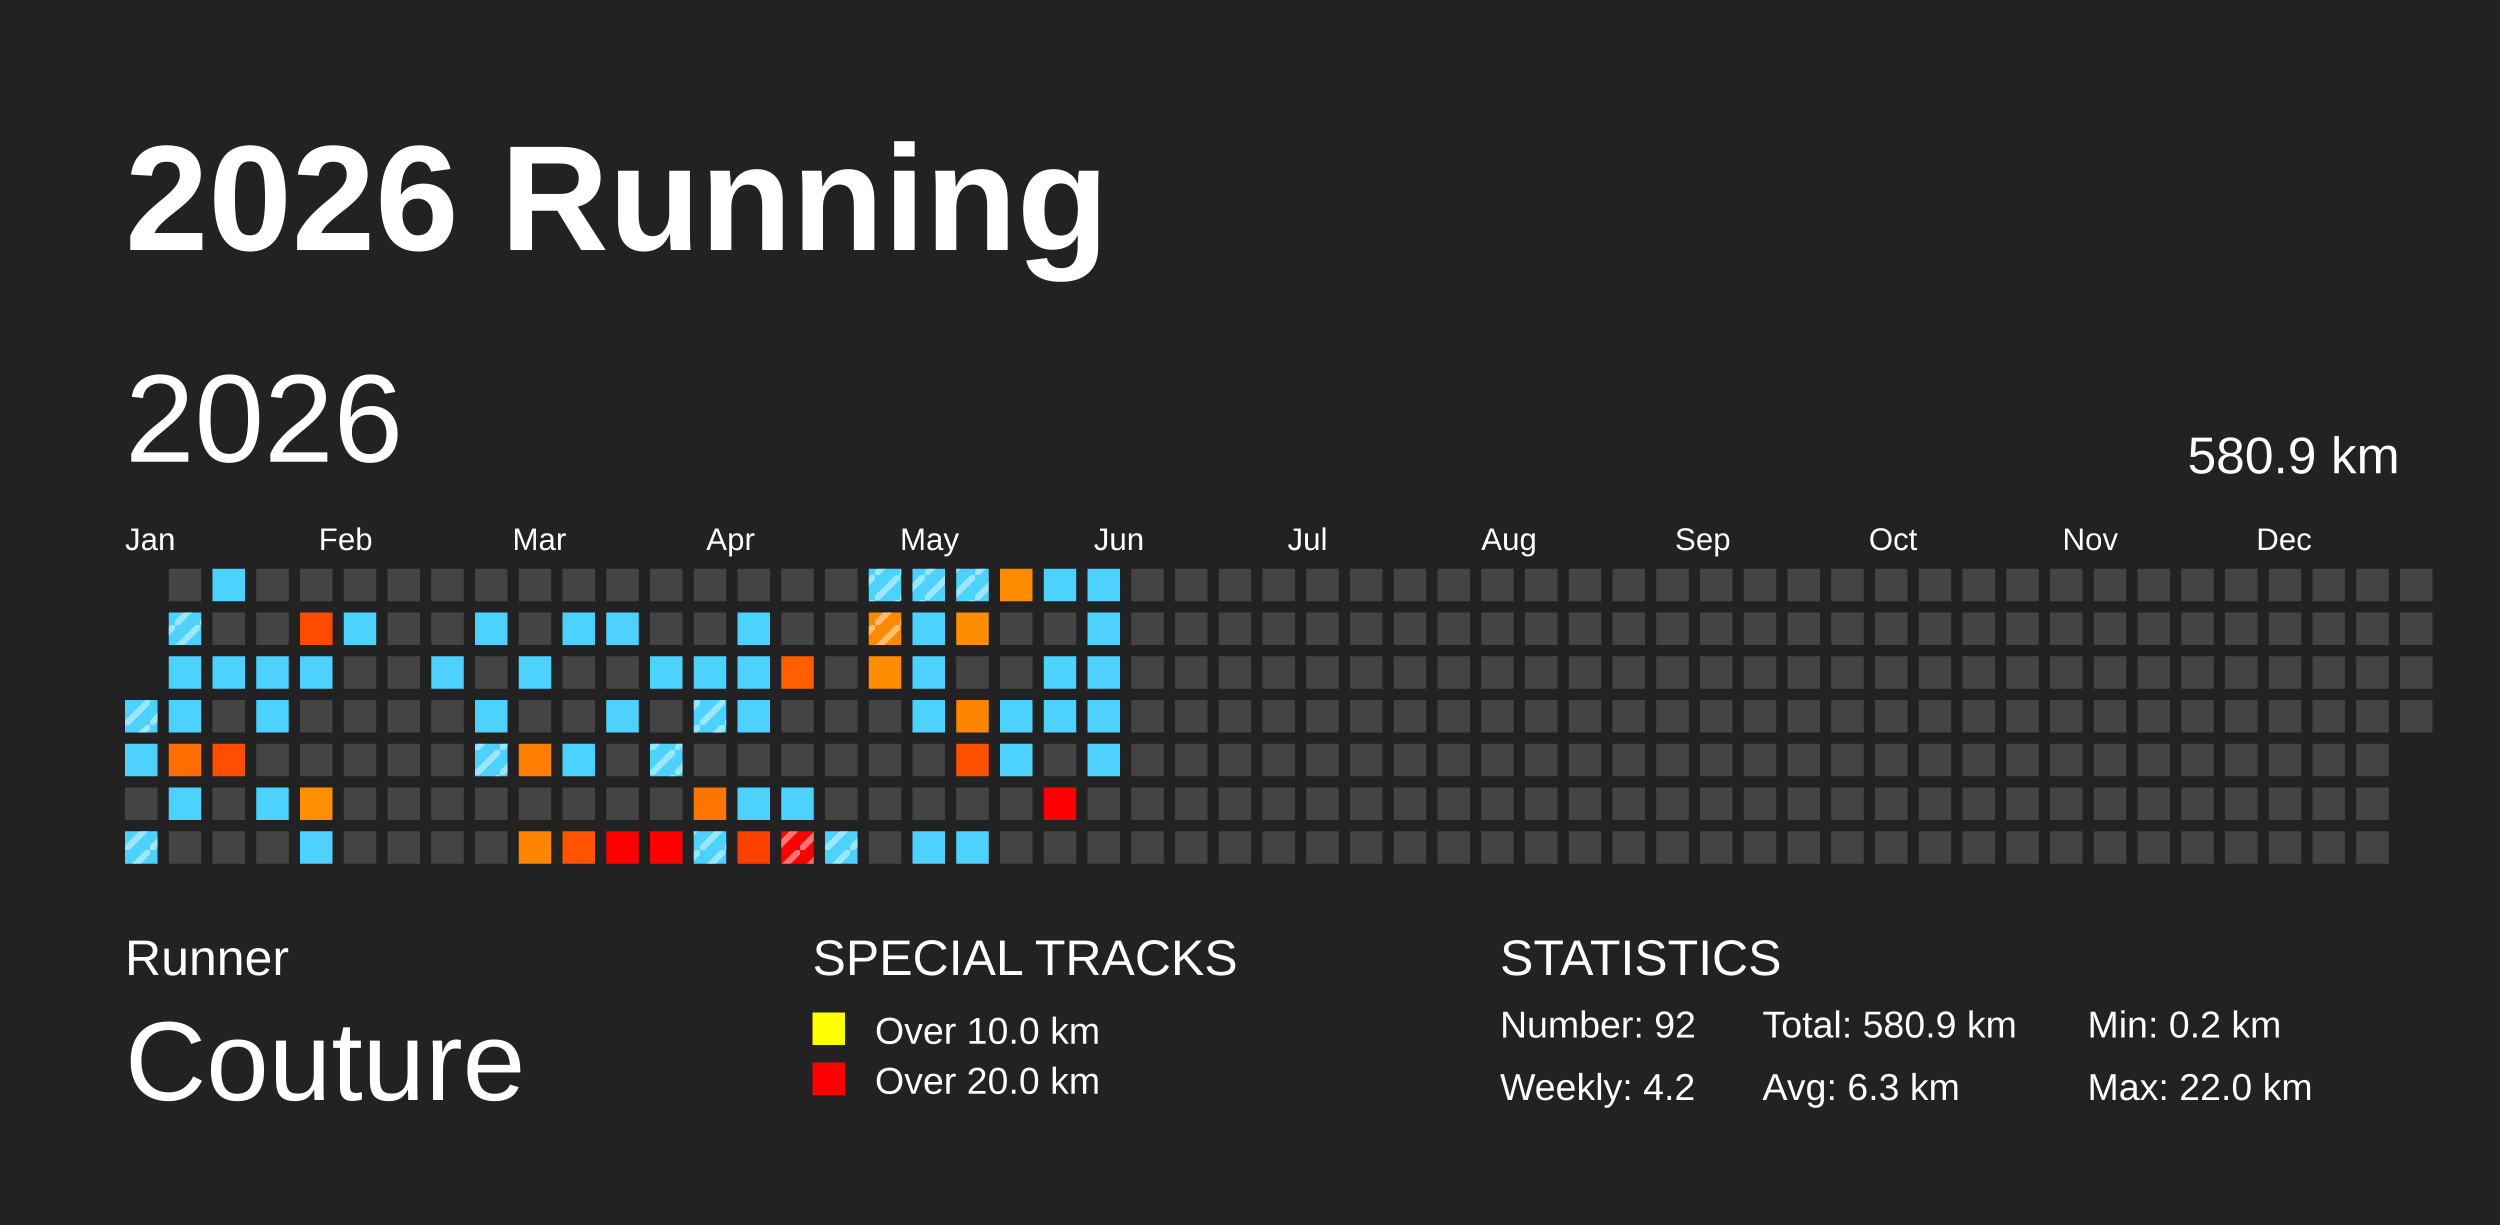
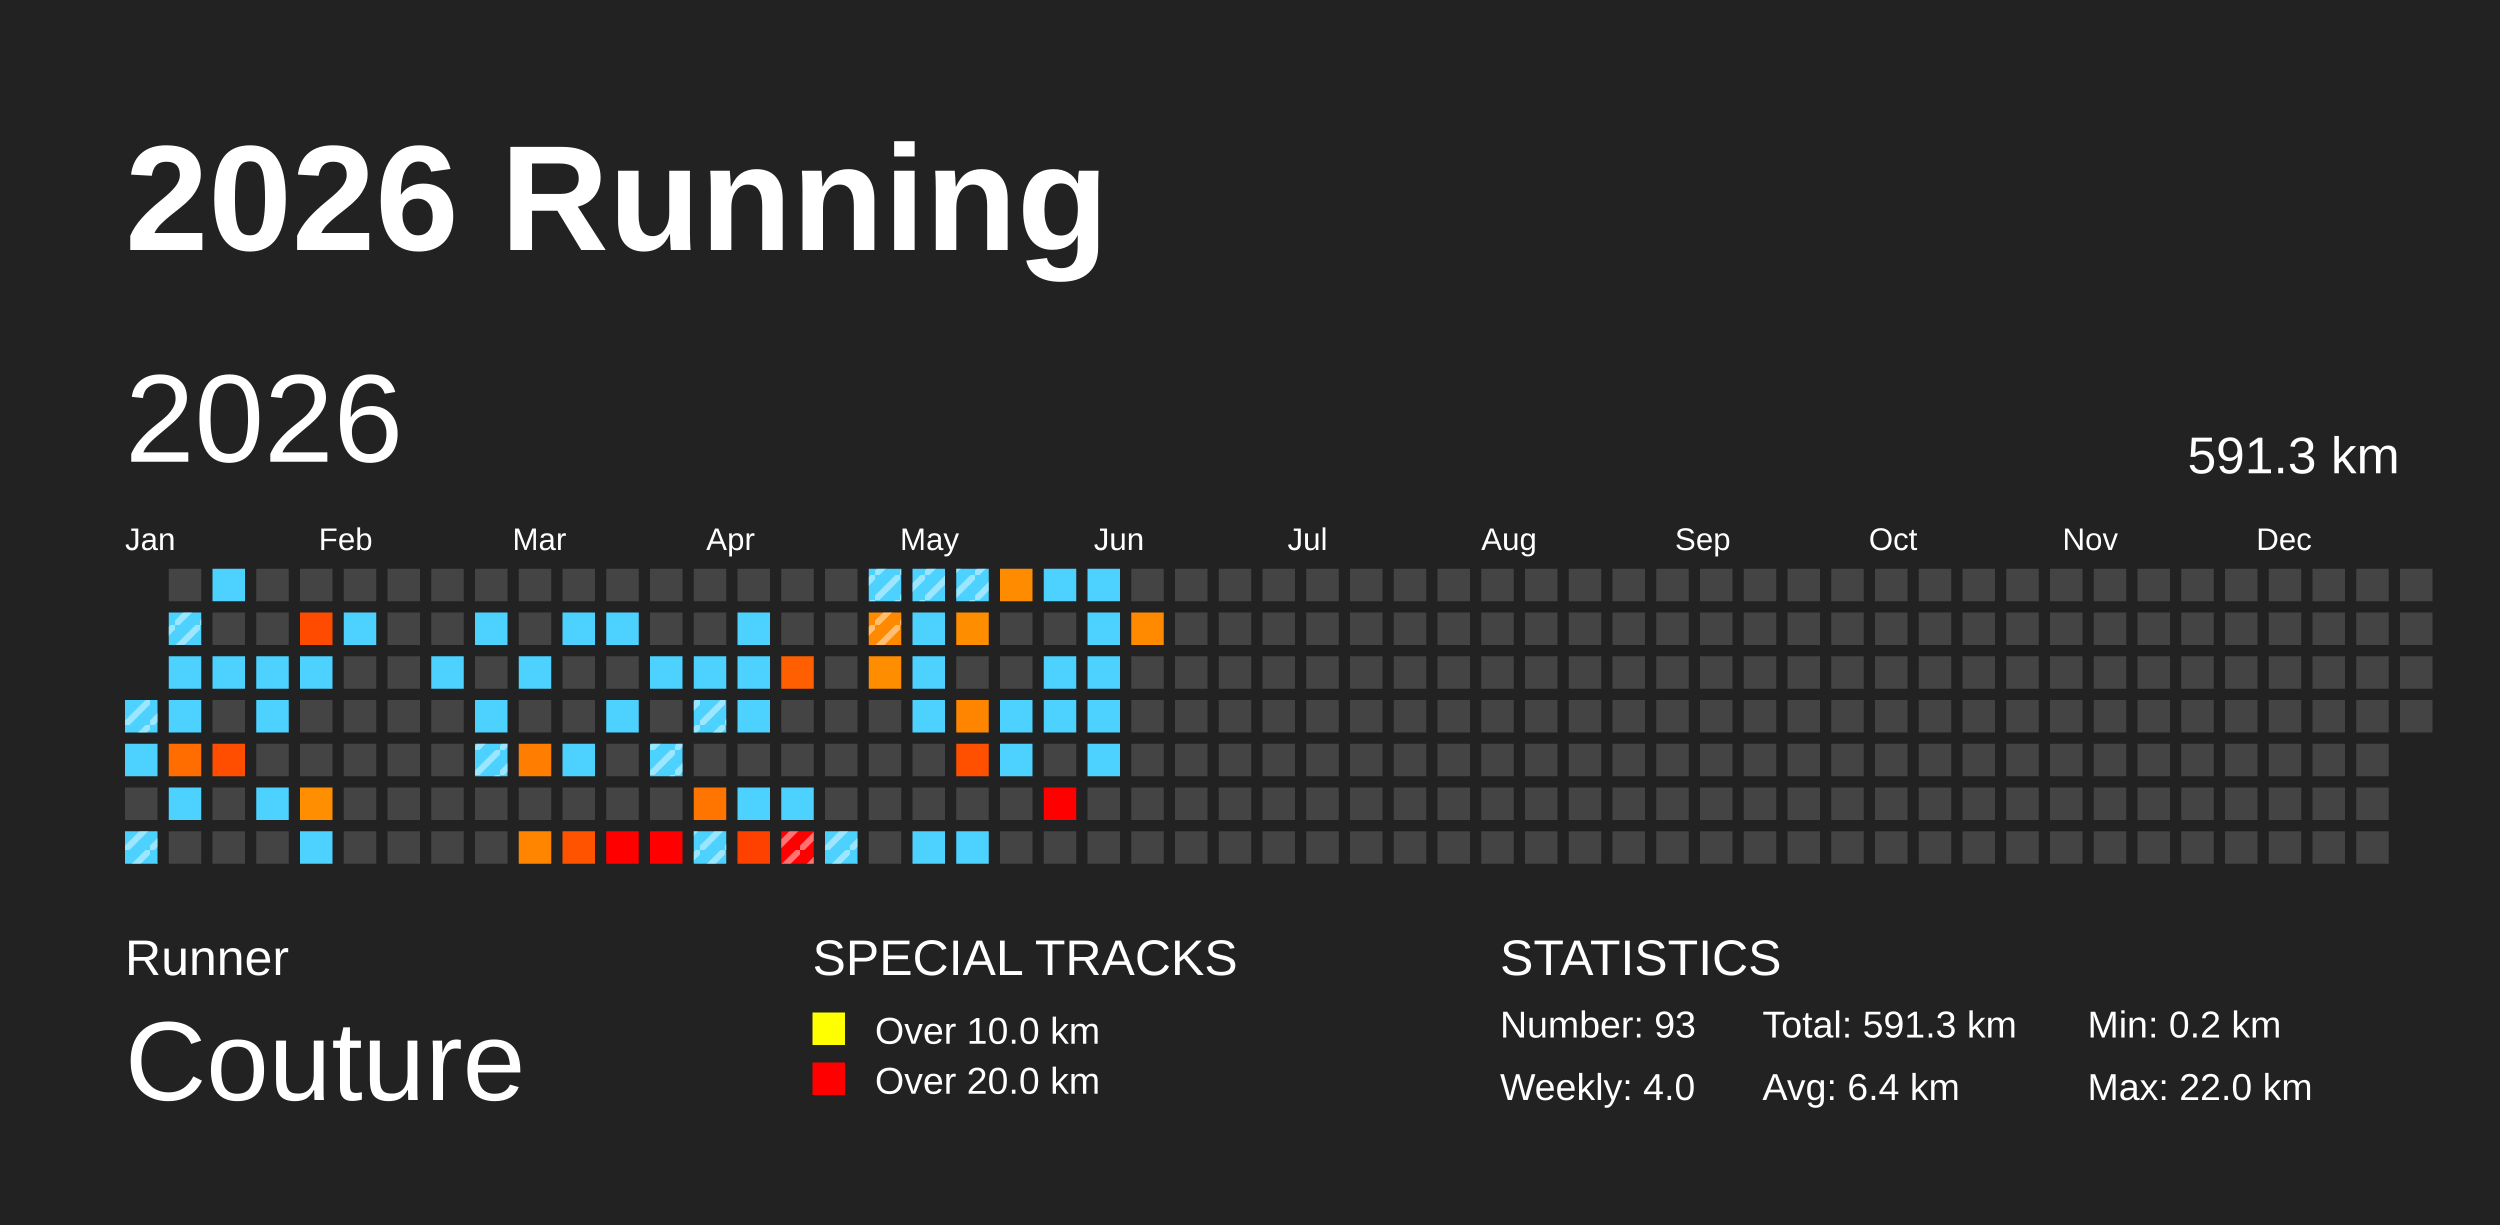
<svg xmlns="http://www.w3.org/2000/svg" baseProfile="full" height="98mm" version="1.1" viewBox="0,0,200,98" width="200mm">
  <defs>
    <pattern height="2" id="indoor-stripe" patternUnits="userSpaceOnUse" width="2">
      <line stroke="white" stroke-opacity="0.45" stroke-width="0.5" x1="0" x2="2" y1="2" y2="0" />
    </pattern>
  </defs>
  <rect fill="#222222" height="98" width="200" x="0" y="0" />
  <text fill="#FFFFFF" style="font-size:12px; font-family:Arial; font-weight:bold;" x="10" y="20">2026 Running</text>
  <text fill="#FFFFFF" style="font-size:4px; font-family:Arial" x="10" y="78">Runner</text>
  <text fill="#FFFFFF" style="font-size:9px; font-family:Arial" x="10" y="88">Couture</text>
  <text fill="#FFFFFF" style="font-size:4px; font-family:Arial" x="65" y="78">SPECIAL TRACKS</text>
  <rect fill="yellow" height="2.6" width="2.6" x="65" y="81" />
  <text fill="#FFFFFF" style="font-size:3px; font-family:Arial" x="70" y="83.5">Over 10.0 km</text>
  <rect fill="red" height="2.6" width="2.6" x="65" y="85" />
  <text fill="#FFFFFF" style="font-size:3px; font-family:Arial" x="70" y="87.5">Over 20.0 km</text>
  <text fill="#FFFFFF" style="font-size:4px; font-family:Arial" x="120" y="78">STATISTICS</text>
-   <text fill="#FFFFFF" style="font-size:3px; font-family:Arial" x="120" y="83">Number: 92</text>
-   <text fill="#FFFFFF" style="font-size:3px; font-family:Arial" x="120" y="88">Weekly: 4.2</text>
-   <text fill="#FFFFFF" style="font-size:3px; font-family:Arial" x="141" y="83">Total: 580.9 km</text>
-   <text fill="#FFFFFF" style="font-size:3px; font-family:Arial" x="141" y="88">Avg: 6.3 km</text>
+   <text fill="#FFFFFF" style="font-size:3px; font-family:Arial" x="120" y="83">Number: 93</text>
+   <text fill="#FFFFFF" style="font-size:3px; font-family:Arial" x="120" y="88">Weekly: 4.0</text>
+   <text fill="#FFFFFF" style="font-size:3px; font-family:Arial" x="141" y="83">Total: 591.3 km</text>
+   <text fill="#FFFFFF" style="font-size:3px; font-family:Arial" x="141" y="88">Avg: 6.4 km</text>
  <text fill="#FFFFFF" style="font-size:3px; font-family:Arial" x="167" y="83">Min: 0.2 km</text>
  <text fill="#FFFFFF" style="font-size:3px; font-family:Arial" x="167" y="88">Max: 22.0 km</text>
  <text dominant-baseline="hanging" fill="#FFFFFF" style="font-size:10.0px; font-family:Arial;" x="10" y="30">2026</text>
-   <text dominant-baseline="hanging" fill="#FFFFFF" style="font-size:4.125px; font-family:Arial;" x="175" y="35">580.9 km</text>
+   <text dominant-baseline="hanging" fill="#FFFFFF" style="font-size:4.125px; font-family:Arial;" x="175" y="35">591.3 km</text>
  <text fill="#FFFFFF" style="font-size:2.5px; font-family:Arial" x="10.0" y="44">Jan</text>
  <text fill="#FFFFFF" style="font-size:2.5px; font-family:Arial" x="25.5" y="44">Feb</text>
  <text fill="#FFFFFF" style="font-size:2.5px; font-family:Arial" x="41.0" y="44">Mar</text>
  <text fill="#FFFFFF" style="font-size:2.5px; font-family:Arial" x="56.5" y="44">Apr</text>
  <text fill="#FFFFFF" style="font-size:2.5px; font-family:Arial" x="72.0" y="44">May</text>
  <text fill="#FFFFFF" style="font-size:2.5px; font-family:Arial" x="87.5" y="44">Jun</text>
  <text fill="#FFFFFF" style="font-size:2.5px; font-family:Arial" x="103.0" y="44">Jul</text>
  <text fill="#FFFFFF" style="font-size:2.5px; font-family:Arial" x="118.5" y="44">Aug</text>
  <text fill="#FFFFFF" style="font-size:2.5px; font-family:Arial" x="134.0" y="44">Sep</text>
  <text fill="#FFFFFF" style="font-size:2.5px; font-family:Arial" x="149.5" y="44">Oct</text>
  <text fill="#FFFFFF" style="font-size:2.5px; font-family:Arial" x="165.0" y="44">Nov</text>
  <text fill="#FFFFFF" style="font-size:2.5px; font-family:Arial" x="180.5" y="44">Dec</text>
  <rect fill="#4dd2ff" height="2.6" width="2.6" x="10.0" y="56.0" />
  <rect fill="url(#indoor-stripe)" height="2.6" width="2.6" x="10.0" y="56.0" />
  <rect fill="#4dd2ff" height="2.6" width="2.6" x="10.0" y="59.5" />
  <rect fill="#444444" height="2.6" width="2.6" x="10.0" y="63.0" />
  <rect fill="#4dd2ff" height="2.6" width="2.6" x="10.0" y="66.5" />
  <rect fill="url(#indoor-stripe)" height="2.6" width="2.6" x="10.0" y="66.5" />
  <rect fill="#444444" height="2.6" width="2.6" x="13.5" y="45.5" />
  <rect fill="#4dd2ff" height="2.6" width="2.6" x="13.5" y="49.0" />
  <rect fill="url(#indoor-stripe)" height="2.6" width="2.6" x="13.5" y="49.0" />
  <rect fill="#4dd2ff" height="2.6" width="2.6" x="13.5" y="52.5" />
  <rect fill="#4dd2ff" height="2.6" width="2.6" x="13.5" y="56.0" />
  <rect fill="#ff6d00" height="2.6" width="2.6" x="13.5" y="59.5" />
  <rect fill="#4dd2ff" height="2.6" width="2.6" x="13.5" y="63.0" />
  <rect fill="#444444" height="2.6" width="2.6" x="13.5" y="66.5" />
  <rect fill="#4dd2ff" height="2.6" width="2.6" x="17.0" y="45.5" />
  <rect fill="#444444" height="2.6" width="2.6" x="17.0" y="49.0" />
  <rect fill="#4dd2ff" height="2.6" width="2.6" x="17.0" y="52.5" />
  <rect fill="#444444" height="2.6" width="2.6" x="17.0" y="56.0" />
  <rect fill="#ff4e00" height="2.6" width="2.6" x="17.0" y="59.5" />
  <rect fill="#444444" height="2.6" width="2.6" x="17.0" y="63.0" />
  <rect fill="#444444" height="2.6" width="2.6" x="17.0" y="66.5" />
  <rect fill="#444444" height="2.6" width="2.6" x="20.5" y="45.5" />
  <rect fill="#444444" height="2.6" width="2.6" x="20.5" y="49.0" />
  <rect fill="#4dd2ff" height="2.6" width="2.6" x="20.5" y="52.5" />
  <rect fill="#4dd2ff" height="2.6" width="2.6" x="20.5" y="56.0" />
  <rect fill="#444444" height="2.6" width="2.6" x="20.5" y="59.5" />
  <rect fill="#4dd2ff" height="2.6" width="2.6" x="20.5" y="63.0" />
  <rect fill="#444444" height="2.6" width="2.6" x="20.5" y="66.5" />
  <rect fill="#444444" height="2.6" width="2.6" x="24.0" y="45.5" />
  <rect fill="#ff4b00" height="2.6" width="2.6" x="24.0" y="49.0" />
  <rect fill="#4dd2ff" height="2.6" width="2.6" x="24.0" y="52.5" />
  <rect fill="#444444" height="2.6" width="2.6" x="24.0" y="56.0" />
  <rect fill="#444444" height="2.6" width="2.6" x="24.0" y="59.5" />
  <rect fill="#ff8e00" height="2.6" width="2.6" x="24.0" y="63.0" />
  <rect fill="#4dd2ff" height="2.6" width="2.6" x="24.0" y="66.5" />
  <rect fill="#444444" height="2.6" width="2.6" x="27.5" y="45.5" />
  <rect fill="#4dd2ff" height="2.6" width="2.6" x="27.5" y="49.0" />
  <rect fill="#444444" height="2.6" width="2.6" x="27.5" y="52.5" />
  <rect fill="#444444" height="2.6" width="2.6" x="27.5" y="56.0" />
  <rect fill="#444444" height="2.6" width="2.6" x="27.5" y="59.5" />
  <rect fill="#444444" height="2.6" width="2.6" x="27.5" y="63.0" />
  <rect fill="#444444" height="2.6" width="2.6" x="27.5" y="66.5" />
  <rect fill="#444444" height="2.6" width="2.6" x="31.0" y="45.5" />
  <rect fill="#444444" height="2.6" width="2.6" x="31.0" y="49.0" />
  <rect fill="#444444" height="2.6" width="2.6" x="31.0" y="52.5" />
  <rect fill="#444444" height="2.6" width="2.6" x="31.0" y="56.0" />
  <rect fill="#444444" height="2.6" width="2.6" x="31.0" y="59.5" />
  <rect fill="#444444" height="2.6" width="2.6" x="31.0" y="63.0" />
  <rect fill="#444444" height="2.6" width="2.6" x="31.0" y="66.5" />
  <rect fill="#444444" height="2.6" width="2.6" x="34.5" y="45.5" />
  <rect fill="#444444" height="2.6" width="2.6" x="34.5" y="49.0" />
  <rect fill="#4dd2ff" height="2.6" width="2.6" x="34.5" y="52.5" />
  <rect fill="#444444" height="2.6" width="2.6" x="34.5" y="56.0" />
  <rect fill="#444444" height="2.6" width="2.6" x="34.5" y="59.5" />
  <rect fill="#444444" height="2.6" width="2.6" x="34.5" y="63.0" />
  <rect fill="#444444" height="2.6" width="2.6" x="34.5" y="66.5" />
  <rect fill="#444444" height="2.6" width="2.6" x="38.0" y="45.5" />
  <rect fill="#4dd2ff" height="2.6" width="2.6" x="38.0" y="49.0" />
  <rect fill="#444444" height="2.6" width="2.6" x="38.0" y="52.5" />
  <rect fill="#4dd2ff" height="2.6" width="2.6" x="38.0" y="56.0" />
  <rect fill="#4dd2ff" height="2.6" width="2.6" x="38.0" y="59.5" />
  <rect fill="url(#indoor-stripe)" height="2.6" width="2.6" x="38.0" y="59.5" />
  <rect fill="#444444" height="2.6" width="2.6" x="38.0" y="63.0" />
  <rect fill="#444444" height="2.6" width="2.6" x="38.0" y="66.5" />
  <rect fill="#444444" height="2.6" width="2.6" x="41.5" y="45.5" />
  <rect fill="#444444" height="2.6" width="2.6" x="41.5" y="49.0" />
  <rect fill="#4dd2ff" height="2.6" width="2.6" x="41.5" y="52.5" />
  <rect fill="#444444" height="2.6" width="2.6" x="41.5" y="56.0" />
  <rect fill="#ff7d00" height="2.6" width="2.6" x="41.5" y="59.5" />
  <rect fill="#444444" height="2.6" width="2.6" x="41.5" y="63.0" />
  <rect fill="#ff8400" height="2.6" width="2.6" x="41.5" y="66.5" />
  <rect fill="#444444" height="2.6" width="2.6" x="45.0" y="45.5" />
  <rect fill="#4dd2ff" height="2.6" width="2.6" x="45.0" y="49.0" />
  <rect fill="#444444" height="2.6" width="2.6" x="45.0" y="52.5" />
  <rect fill="#444444" height="2.6" width="2.6" x="45.0" y="56.0" />
  <rect fill="#4dd2ff" height="2.6" width="2.6" x="45.0" y="59.5" />
  <rect fill="#444444" height="2.6" width="2.6" x="45.0" y="63.0" />
  <rect fill="#ff5300" height="2.6" width="2.6" x="45.0" y="66.5" />
  <rect fill="#444444" height="2.6" width="2.6" x="48.5" y="45.5" />
  <rect fill="#4dd2ff" height="2.6" width="2.6" x="48.5" y="49.0" />
  <rect fill="#444444" height="2.6" width="2.6" x="48.5" y="52.5" />
  <rect fill="#4dd2ff" height="2.6" width="2.6" x="48.5" y="56.0" />
  <rect fill="#444444" height="2.6" width="2.6" x="48.5" y="59.5" />
  <rect fill="#444444" height="2.6" width="2.6" x="48.5" y="63.0" />
  <rect fill="red" height="2.6" width="2.6" x="48.5" y="66.5" />
  <rect fill="#444444" height="2.6" width="2.6" x="52.0" y="45.5" />
  <rect fill="#444444" height="2.6" width="2.6" x="52.0" y="49.0" />
  <rect fill="#4dd2ff" height="2.6" width="2.6" x="52.0" y="52.5" />
  <rect fill="#444444" height="2.6" width="2.6" x="52.0" y="56.0" />
  <rect fill="#4dd2ff" height="2.6" width="2.6" x="52.0" y="59.5" />
  <rect fill="url(#indoor-stripe)" height="2.6" width="2.6" x="52.0" y="59.5" />
  <rect fill="#444444" height="2.6" width="2.6" x="52.0" y="63.0" />
  <rect fill="red" height="2.6" width="2.6" x="52.0" y="66.5" />
  <rect fill="#444444" height="2.6" width="2.6" x="55.5" y="45.5" />
  <rect fill="#444444" height="2.6" width="2.6" x="55.5" y="49.0" />
  <rect fill="#4dd2ff" height="2.6" width="2.6" x="55.5" y="52.5" />
  <rect fill="#4dd2ff" height="2.6" width="2.6" x="55.5" y="56.0" />
  <rect fill="url(#indoor-stripe)" height="2.6" width="2.6" x="55.5" y="56.0" />
  <rect fill="#444444" height="2.6" width="2.6" x="55.5" y="59.5" />
  <rect fill="#ff7500" height="2.6" width="2.6" x="55.5" y="63.0" />
  <rect fill="#4dd2ff" height="2.6" width="2.6" x="55.5" y="66.5" />
  <rect fill="url(#indoor-stripe)" height="2.6" width="2.6" x="55.5" y="66.5" />
  <rect fill="#444444" height="2.6" width="2.6" x="59.0" y="45.5" />
  <rect fill="#4dd2ff" height="2.6" width="2.6" x="59.0" y="49.0" />
  <rect fill="#4dd2ff" height="2.6" width="2.6" x="59.0" y="52.5" />
  <rect fill="#4dd2ff" height="2.6" width="2.6" x="59.0" y="56.0" />
  <rect fill="#444444" height="2.6" width="2.6" x="59.0" y="59.5" />
  <rect fill="#4dd2ff" height="2.6" width="2.6" x="59.0" y="63.0" />
  <rect fill="#ff4100" height="2.6" width="2.6" x="59.0" y="66.5" />
  <rect fill="#444444" height="2.6" width="2.6" x="62.5" y="45.5" />
  <rect fill="#444444" height="2.6" width="2.6" x="62.5" y="49.0" />
  <rect fill="#ff5f00" height="2.6" width="2.6" x="62.5" y="52.5" />
  <rect fill="#444444" height="2.6" width="2.6" x="62.5" y="56.0" />
  <rect fill="#444444" height="2.6" width="2.6" x="62.5" y="59.5" />
  <rect fill="#4dd2ff" height="2.6" width="2.6" x="62.5" y="63.0" />
  <rect fill="red" height="2.6" width="2.6" x="62.5" y="66.5" />
  <rect fill="url(#indoor-stripe)" height="2.6" width="2.6" x="62.5" y="66.5" />
  <rect fill="#444444" height="2.6" width="2.6" x="66.0" y="45.5" />
  <rect fill="#444444" height="2.6" width="2.6" x="66.0" y="49.0" />
  <rect fill="#444444" height="2.6" width="2.6" x="66.0" y="52.5" />
  <rect fill="#444444" height="2.6" width="2.6" x="66.0" y="56.0" />
  <rect fill="#444444" height="2.6" width="2.6" x="66.0" y="59.5" />
  <rect fill="#444444" height="2.6" width="2.6" x="66.0" y="63.0" />
  <rect fill="#4dd2ff" height="2.6" width="2.6" x="66.0" y="66.5" />
  <rect fill="url(#indoor-stripe)" height="2.6" width="2.6" x="66.0" y="66.5" />
  <rect fill="#4dd2ff" height="2.6" width="2.6" x="69.5" y="45.5" />
  <rect fill="url(#indoor-stripe)" height="2.6" width="2.6" x="69.5" y="45.5" />
  <rect fill="#ff8a00" height="2.6" width="2.6" x="69.5" y="49.0" />
  <rect fill="url(#indoor-stripe)" height="2.6" width="2.6" x="69.5" y="49.0" />
  <rect fill="#ff8d00" height="2.6" width="2.6" x="69.5" y="52.5" />
  <rect fill="#444444" height="2.6" width="2.6" x="69.5" y="56.0" />
  <rect fill="#444444" height="2.6" width="2.6" x="69.5" y="59.5" />
  <rect fill="#444444" height="2.6" width="2.6" x="69.5" y="63.0" />
  <rect fill="#444444" height="2.6" width="2.6" x="69.5" y="66.5" />
  <rect fill="#4dd2ff" height="2.6" width="2.6" x="73.0" y="45.5" />
  <rect fill="url(#indoor-stripe)" height="2.6" width="2.6" x="73.0" y="45.5" />
  <rect fill="#4dd2ff" height="2.6" width="2.6" x="73.0" y="49.0" />
  <rect fill="#4dd2ff" height="2.6" width="2.6" x="73.0" y="52.5" />
  <rect fill="#4dd2ff" height="2.6" width="2.6" x="73.0" y="56.0" />
  <rect fill="#444444" height="2.6" width="2.6" x="73.0" y="59.5" />
  <rect fill="#444444" height="2.6" width="2.6" x="73.0" y="63.0" />
  <rect fill="#4dd2ff" height="2.6" width="2.6" x="73.0" y="66.5" />
  <rect fill="#4dd2ff" height="2.6" width="2.6" x="76.5" y="45.5" />
  <rect fill="url(#indoor-stripe)" height="2.6" width="2.6" x="76.5" y="45.5" />
  <rect fill="#ff8d00" height="2.6" width="2.6" x="76.5" y="49.0" />
  <rect fill="#444444" height="2.6" width="2.6" x="76.5" y="52.5" />
  <rect fill="#ff8500" height="2.6" width="2.6" x="76.5" y="56.0" />
  <rect fill="#ff5000" height="2.6" width="2.6" x="76.5" y="59.5" />
  <rect fill="#444444" height="2.6" width="2.6" x="76.5" y="63.0" />
  <rect fill="#4dd2ff" height="2.6" width="2.6" x="76.5" y="66.5" />
  <rect fill="#ff8c00" height="2.6" width="2.6" x="80.0" y="45.5" />
  <rect fill="#444444" height="2.6" width="2.6" x="80.0" y="49.0" />
  <rect fill="#444444" height="2.6" width="2.6" x="80.0" y="52.5" />
  <rect fill="#4dd2ff" height="2.6" width="2.6" x="80.0" y="56.0" />
  <rect fill="#4dd2ff" height="2.6" width="2.6" x="80.0" y="59.5" />
  <rect fill="#444444" height="2.6" width="2.6" x="80.0" y="63.0" />
  <rect fill="#444444" height="2.6" width="2.6" x="80.0" y="66.5" />
  <rect fill="#4dd2ff" height="2.6" width="2.6" x="83.5" y="45.5" />
  <rect fill="#444444" height="2.6" width="2.6" x="83.5" y="49.0" />
  <rect fill="#4dd2ff" height="2.6" width="2.6" x="83.5" y="52.5" />
  <rect fill="#4dd2ff" height="2.6" width="2.6" x="83.5" y="56.0" />
  <rect fill="#444444" height="2.6" width="2.6" x="83.5" y="59.5" />
  <rect fill="red" height="2.6" width="2.6" x="83.5" y="63.0" />
  <rect fill="#444444" height="2.6" width="2.6" x="83.5" y="66.5" />
  <rect fill="#4dd2ff" height="2.6" width="2.6" x="87.0" y="45.5" />
  <rect fill="#4dd2ff" height="2.6" width="2.6" x="87.0" y="49.0" />
  <rect fill="#4dd2ff" height="2.6" width="2.6" x="87.0" y="52.5" />
  <rect fill="#4dd2ff" height="2.6" width="2.6" x="87.0" y="56.0" />
  <rect fill="#4dd2ff" height="2.6" width="2.6" x="87.0" y="59.5" />
  <rect fill="#444444" height="2.6" width="2.6" x="87.0" y="63.0" />
  <rect fill="#444444" height="2.6" width="2.6" x="87.0" y="66.5" />
  <rect fill="#444444" height="2.6" width="2.6" x="90.5" y="45.5" />
-   <rect fill="#444444" height="2.6" width="2.6" x="90.5" y="49.0" />
+   <rect fill="#ff8a00" height="2.6" width="2.6" x="90.5" y="49.0" />
  <rect fill="#444444" height="2.6" width="2.6" x="90.5" y="52.5" />
  <rect fill="#444444" height="2.6" width="2.6" x="90.5" y="56.0" />
  <rect fill="#444444" height="2.6" width="2.6" x="90.5" y="59.5" />
  <rect fill="#444444" height="2.6" width="2.6" x="90.5" y="63.0" />
  <rect fill="#444444" height="2.6" width="2.6" x="90.5" y="66.5" />
  <rect fill="#444444" height="2.6" width="2.6" x="94.0" y="45.5" />
  <rect fill="#444444" height="2.6" width="2.6" x="94.0" y="49.0" />
  <rect fill="#444444" height="2.6" width="2.6" x="94.0" y="52.5" />
  <rect fill="#444444" height="2.6" width="2.6" x="94.0" y="56.0" />
  <rect fill="#444444" height="2.6" width="2.6" x="94.0" y="59.5" />
  <rect fill="#444444" height="2.6" width="2.6" x="94.0" y="63.0" />
  <rect fill="#444444" height="2.6" width="2.6" x="94.0" y="66.5" />
  <rect fill="#444444" height="2.6" width="2.6" x="97.5" y="45.5" />
  <rect fill="#444444" height="2.6" width="2.6" x="97.5" y="49.0" />
  <rect fill="#444444" height="2.6" width="2.6" x="97.5" y="52.5" />
  <rect fill="#444444" height="2.6" width="2.6" x="97.5" y="56.0" />
  <rect fill="#444444" height="2.6" width="2.6" x="97.5" y="59.5" />
  <rect fill="#444444" height="2.6" width="2.6" x="97.5" y="63.0" />
  <rect fill="#444444" height="2.6" width="2.6" x="97.5" y="66.5" />
  <rect fill="#444444" height="2.6" width="2.6" x="101.0" y="45.5" />
  <rect fill="#444444" height="2.6" width="2.6" x="101.0" y="49.0" />
  <rect fill="#444444" height="2.6" width="2.6" x="101.0" y="52.5" />
  <rect fill="#444444" height="2.6" width="2.6" x="101.0" y="56.0" />
  <rect fill="#444444" height="2.6" width="2.6" x="101.0" y="59.5" />
  <rect fill="#444444" height="2.6" width="2.6" x="101.0" y="63.0" />
  <rect fill="#444444" height="2.6" width="2.6" x="101.0" y="66.5" />
  <rect fill="#444444" height="2.6" width="2.6" x="104.5" y="45.5" />
  <rect fill="#444444" height="2.6" width="2.6" x="104.5" y="49.0" />
  <rect fill="#444444" height="2.6" width="2.6" x="104.5" y="52.5" />
  <rect fill="#444444" height="2.6" width="2.6" x="104.5" y="56.0" />
  <rect fill="#444444" height="2.6" width="2.6" x="104.5" y="59.5" />
  <rect fill="#444444" height="2.6" width="2.6" x="104.5" y="63.0" />
  <rect fill="#444444" height="2.6" width="2.6" x="104.5" y="66.5" />
  <rect fill="#444444" height="2.6" width="2.6" x="108.0" y="45.5" />
  <rect fill="#444444" height="2.6" width="2.6" x="108.0" y="49.0" />
  <rect fill="#444444" height="2.6" width="2.6" x="108.0" y="52.5" />
  <rect fill="#444444" height="2.6" width="2.6" x="108.0" y="56.0" />
  <rect fill="#444444" height="2.6" width="2.6" x="108.0" y="59.5" />
  <rect fill="#444444" height="2.6" width="2.6" x="108.0" y="63.0" />
  <rect fill="#444444" height="2.6" width="2.6" x="108.0" y="66.5" />
  <rect fill="#444444" height="2.6" width="2.6" x="111.5" y="45.5" />
  <rect fill="#444444" height="2.6" width="2.6" x="111.5" y="49.0" />
  <rect fill="#444444" height="2.6" width="2.6" x="111.5" y="52.5" />
  <rect fill="#444444" height="2.6" width="2.6" x="111.5" y="56.0" />
  <rect fill="#444444" height="2.6" width="2.6" x="111.5" y="59.5" />
  <rect fill="#444444" height="2.6" width="2.6" x="111.5" y="63.0" />
  <rect fill="#444444" height="2.6" width="2.6" x="111.5" y="66.5" />
  <rect fill="#444444" height="2.6" width="2.6" x="115.0" y="45.5" />
  <rect fill="#444444" height="2.6" width="2.6" x="115.0" y="49.0" />
  <rect fill="#444444" height="2.6" width="2.6" x="115.0" y="52.5" />
  <rect fill="#444444" height="2.6" width="2.6" x="115.0" y="56.0" />
  <rect fill="#444444" height="2.6" width="2.6" x="115.0" y="59.5" />
  <rect fill="#444444" height="2.6" width="2.6" x="115.0" y="63.0" />
  <rect fill="#444444" height="2.6" width="2.6" x="115.0" y="66.5" />
  <rect fill="#444444" height="2.6" width="2.6" x="118.5" y="45.5" />
  <rect fill="#444444" height="2.6" width="2.6" x="118.5" y="49.0" />
  <rect fill="#444444" height="2.6" width="2.6" x="118.5" y="52.5" />
  <rect fill="#444444" height="2.6" width="2.6" x="118.5" y="56.0" />
  <rect fill="#444444" height="2.6" width="2.6" x="118.5" y="59.5" />
  <rect fill="#444444" height="2.6" width="2.6" x="118.5" y="63.0" />
  <rect fill="#444444" height="2.6" width="2.6" x="118.5" y="66.5" />
  <rect fill="#444444" height="2.6" width="2.6" x="122.0" y="45.5" />
  <rect fill="#444444" height="2.6" width="2.6" x="122.0" y="49.0" />
  <rect fill="#444444" height="2.6" width="2.6" x="122.0" y="52.5" />
  <rect fill="#444444" height="2.6" width="2.6" x="122.0" y="56.0" />
  <rect fill="#444444" height="2.6" width="2.6" x="122.0" y="59.5" />
  <rect fill="#444444" height="2.6" width="2.6" x="122.0" y="63.0" />
  <rect fill="#444444" height="2.6" width="2.6" x="122.0" y="66.5" />
  <rect fill="#444444" height="2.6" width="2.6" x="125.5" y="45.5" />
  <rect fill="#444444" height="2.6" width="2.6" x="125.5" y="49.0" />
  <rect fill="#444444" height="2.6" width="2.6" x="125.5" y="52.5" />
  <rect fill="#444444" height="2.6" width="2.6" x="125.5" y="56.0" />
  <rect fill="#444444" height="2.6" width="2.6" x="125.5" y="59.5" />
  <rect fill="#444444" height="2.6" width="2.6" x="125.5" y="63.0" />
  <rect fill="#444444" height="2.6" width="2.6" x="125.5" y="66.5" />
  <rect fill="#444444" height="2.6" width="2.6" x="129.0" y="45.5" />
  <rect fill="#444444" height="2.6" width="2.6" x="129.0" y="49.0" />
  <rect fill="#444444" height="2.6" width="2.6" x="129.0" y="52.5" />
  <rect fill="#444444" height="2.6" width="2.6" x="129.0" y="56.0" />
  <rect fill="#444444" height="2.6" width="2.6" x="129.0" y="59.5" />
  <rect fill="#444444" height="2.6" width="2.6" x="129.0" y="63.0" />
  <rect fill="#444444" height="2.6" width="2.6" x="129.0" y="66.5" />
  <rect fill="#444444" height="2.6" width="2.6" x="132.5" y="45.5" />
  <rect fill="#444444" height="2.6" width="2.6" x="132.5" y="49.0" />
  <rect fill="#444444" height="2.6" width="2.6" x="132.5" y="52.5" />
  <rect fill="#444444" height="2.6" width="2.6" x="132.5" y="56.0" />
  <rect fill="#444444" height="2.6" width="2.6" x="132.5" y="59.5" />
  <rect fill="#444444" height="2.6" width="2.6" x="132.5" y="63.0" />
  <rect fill="#444444" height="2.6" width="2.6" x="132.5" y="66.5" />
  <rect fill="#444444" height="2.6" width="2.6" x="136.0" y="45.5" />
  <rect fill="#444444" height="2.6" width="2.6" x="136.0" y="49.0" />
  <rect fill="#444444" height="2.6" width="2.6" x="136.0" y="52.5" />
  <rect fill="#444444" height="2.6" width="2.6" x="136.0" y="56.0" />
  <rect fill="#444444" height="2.6" width="2.6" x="136.0" y="59.5" />
  <rect fill="#444444" height="2.6" width="2.6" x="136.0" y="63.0" />
  <rect fill="#444444" height="2.6" width="2.6" x="136.0" y="66.5" />
  <rect fill="#444444" height="2.6" width="2.6" x="139.5" y="45.5" />
  <rect fill="#444444" height="2.6" width="2.6" x="139.5" y="49.0" />
  <rect fill="#444444" height="2.6" width="2.6" x="139.5" y="52.5" />
  <rect fill="#444444" height="2.6" width="2.6" x="139.5" y="56.0" />
  <rect fill="#444444" height="2.6" width="2.6" x="139.5" y="59.5" />
  <rect fill="#444444" height="2.6" width="2.6" x="139.5" y="63.0" />
  <rect fill="#444444" height="2.6" width="2.6" x="139.5" y="66.5" />
  <rect fill="#444444" height="2.6" width="2.6" x="143.0" y="45.5" />
  <rect fill="#444444" height="2.6" width="2.6" x="143.0" y="49.0" />
  <rect fill="#444444" height="2.6" width="2.6" x="143.0" y="52.5" />
  <rect fill="#444444" height="2.6" width="2.6" x="143.0" y="56.0" />
  <rect fill="#444444" height="2.6" width="2.6" x="143.0" y="59.5" />
  <rect fill="#444444" height="2.6" width="2.6" x="143.0" y="63.0" />
  <rect fill="#444444" height="2.6" width="2.6" x="143.0" y="66.5" />
  <rect fill="#444444" height="2.6" width="2.6" x="146.5" y="45.5" />
  <rect fill="#444444" height="2.6" width="2.6" x="146.5" y="49.0" />
  <rect fill="#444444" height="2.6" width="2.6" x="146.5" y="52.5" />
  <rect fill="#444444" height="2.6" width="2.6" x="146.5" y="56.0" />
  <rect fill="#444444" height="2.6" width="2.6" x="146.5" y="59.5" />
  <rect fill="#444444" height="2.6" width="2.6" x="146.5" y="63.0" />
  <rect fill="#444444" height="2.6" width="2.6" x="146.5" y="66.5" />
  <rect fill="#444444" height="2.6" width="2.6" x="150.0" y="45.5" />
  <rect fill="#444444" height="2.6" width="2.6" x="150.0" y="49.0" />
  <rect fill="#444444" height="2.6" width="2.6" x="150.0" y="52.5" />
  <rect fill="#444444" height="2.6" width="2.6" x="150.0" y="56.0" />
  <rect fill="#444444" height="2.6" width="2.6" x="150.0" y="59.5" />
  <rect fill="#444444" height="2.6" width="2.6" x="150.0" y="63.0" />
  <rect fill="#444444" height="2.6" width="2.6" x="150.0" y="66.5" />
  <rect fill="#444444" height="2.6" width="2.6" x="153.5" y="45.5" />
  <rect fill="#444444" height="2.6" width="2.6" x="153.5" y="49.0" />
  <rect fill="#444444" height="2.6" width="2.6" x="153.5" y="52.5" />
  <rect fill="#444444" height="2.6" width="2.6" x="153.5" y="56.0" />
  <rect fill="#444444" height="2.6" width="2.6" x="153.5" y="59.5" />
  <rect fill="#444444" height="2.6" width="2.6" x="153.5" y="63.0" />
  <rect fill="#444444" height="2.6" width="2.6" x="153.5" y="66.5" />
  <rect fill="#444444" height="2.6" width="2.6" x="157.0" y="45.5" />
  <rect fill="#444444" height="2.6" width="2.6" x="157.0" y="49.0" />
  <rect fill="#444444" height="2.6" width="2.6" x="157.0" y="52.5" />
  <rect fill="#444444" height="2.6" width="2.6" x="157.0" y="56.0" />
  <rect fill="#444444" height="2.6" width="2.6" x="157.0" y="59.5" />
  <rect fill="#444444" height="2.6" width="2.6" x="157.0" y="63.0" />
  <rect fill="#444444" height="2.6" width="2.6" x="157.0" y="66.5" />
  <rect fill="#444444" height="2.6" width="2.6" x="160.5" y="45.5" />
  <rect fill="#444444" height="2.6" width="2.6" x="160.5" y="49.0" />
  <rect fill="#444444" height="2.6" width="2.6" x="160.5" y="52.5" />
  <rect fill="#444444" height="2.6" width="2.6" x="160.5" y="56.0" />
  <rect fill="#444444" height="2.6" width="2.6" x="160.5" y="59.5" />
  <rect fill="#444444" height="2.6" width="2.6" x="160.5" y="63.0" />
  <rect fill="#444444" height="2.6" width="2.6" x="160.5" y="66.5" />
  <rect fill="#444444" height="2.6" width="2.6" x="164.0" y="45.5" />
  <rect fill="#444444" height="2.6" width="2.6" x="164.0" y="49.0" />
  <rect fill="#444444" height="2.6" width="2.6" x="164.0" y="52.5" />
  <rect fill="#444444" height="2.6" width="2.6" x="164.0" y="56.0" />
  <rect fill="#444444" height="2.6" width="2.6" x="164.0" y="59.5" />
  <rect fill="#444444" height="2.6" width="2.6" x="164.0" y="63.0" />
  <rect fill="#444444" height="2.6" width="2.6" x="164.0" y="66.5" />
  <rect fill="#444444" height="2.6" width="2.6" x="167.5" y="45.5" />
  <rect fill="#444444" height="2.6" width="2.6" x="167.5" y="49.0" />
  <rect fill="#444444" height="2.6" width="2.6" x="167.5" y="52.5" />
  <rect fill="#444444" height="2.6" width="2.6" x="167.5" y="56.0" />
  <rect fill="#444444" height="2.6" width="2.6" x="167.5" y="59.5" />
  <rect fill="#444444" height="2.6" width="2.6" x="167.5" y="63.0" />
  <rect fill="#444444" height="2.6" width="2.6" x="167.5" y="66.5" />
  <rect fill="#444444" height="2.6" width="2.6" x="171.0" y="45.5" />
  <rect fill="#444444" height="2.6" width="2.6" x="171.0" y="49.0" />
  <rect fill="#444444" height="2.6" width="2.6" x="171.0" y="52.5" />
  <rect fill="#444444" height="2.6" width="2.6" x="171.0" y="56.0" />
  <rect fill="#444444" height="2.6" width="2.6" x="171.0" y="59.5" />
  <rect fill="#444444" height="2.6" width="2.6" x="171.0" y="63.0" />
  <rect fill="#444444" height="2.6" width="2.6" x="171.0" y="66.5" />
  <rect fill="#444444" height="2.6" width="2.6" x="174.5" y="45.5" />
  <rect fill="#444444" height="2.6" width="2.6" x="174.5" y="49.0" />
  <rect fill="#444444" height="2.6" width="2.6" x="174.5" y="52.5" />
  <rect fill="#444444" height="2.6" width="2.6" x="174.5" y="56.0" />
  <rect fill="#444444" height="2.6" width="2.6" x="174.5" y="59.5" />
  <rect fill="#444444" height="2.6" width="2.6" x="174.5" y="63.0" />
  <rect fill="#444444" height="2.6" width="2.6" x="174.5" y="66.5" />
  <rect fill="#444444" height="2.6" width="2.6" x="178.0" y="45.5" />
  <rect fill="#444444" height="2.6" width="2.6" x="178.0" y="49.0" />
  <rect fill="#444444" height="2.6" width="2.6" x="178.0" y="52.5" />
  <rect fill="#444444" height="2.6" width="2.6" x="178.0" y="56.0" />
  <rect fill="#444444" height="2.6" width="2.6" x="178.0" y="59.5" />
  <rect fill="#444444" height="2.6" width="2.6" x="178.0" y="63.0" />
  <rect fill="#444444" height="2.6" width="2.6" x="178.0" y="66.5" />
  <rect fill="#444444" height="2.6" width="2.6" x="181.5" y="45.5" />
  <rect fill="#444444" height="2.6" width="2.6" x="181.5" y="49.0" />
  <rect fill="#444444" height="2.6" width="2.6" x="181.5" y="52.5" />
  <rect fill="#444444" height="2.6" width="2.6" x="181.5" y="56.0" />
  <rect fill="#444444" height="2.6" width="2.6" x="181.5" y="59.5" />
  <rect fill="#444444" height="2.6" width="2.6" x="181.5" y="63.0" />
  <rect fill="#444444" height="2.6" width="2.6" x="181.5" y="66.5" />
  <rect fill="#444444" height="2.6" width="2.6" x="185.0" y="45.5" />
  <rect fill="#444444" height="2.6" width="2.6" x="185.0" y="49.0" />
  <rect fill="#444444" height="2.6" width="2.6" x="185.0" y="52.5" />
  <rect fill="#444444" height="2.6" width="2.6" x="185.0" y="56.0" />
  <rect fill="#444444" height="2.6" width="2.6" x="185.0" y="59.5" />
  <rect fill="#444444" height="2.6" width="2.6" x="185.0" y="63.0" />
  <rect fill="#444444" height="2.6" width="2.6" x="185.0" y="66.5" />
  <rect fill="#444444" height="2.6" width="2.6" x="188.5" y="45.5" />
  <rect fill="#444444" height="2.6" width="2.6" x="188.5" y="49.0" />
  <rect fill="#444444" height="2.6" width="2.6" x="188.5" y="52.5" />
  <rect fill="#444444" height="2.6" width="2.6" x="188.5" y="56.0" />
  <rect fill="#444444" height="2.6" width="2.6" x="188.5" y="59.5" />
  <rect fill="#444444" height="2.6" width="2.6" x="188.5" y="63.0" />
  <rect fill="#444444" height="2.6" width="2.6" x="188.5" y="66.5" />
  <rect fill="#444444" height="2.6" width="2.6" x="192.0" y="45.5" />
  <rect fill="#444444" height="2.6" width="2.6" x="192.0" y="49.0" />
  <rect fill="#444444" height="2.6" width="2.6" x="192.0" y="52.5" />
  <rect fill="#444444" height="2.6" width="2.6" x="192.0" y="56.0" />
</svg>
